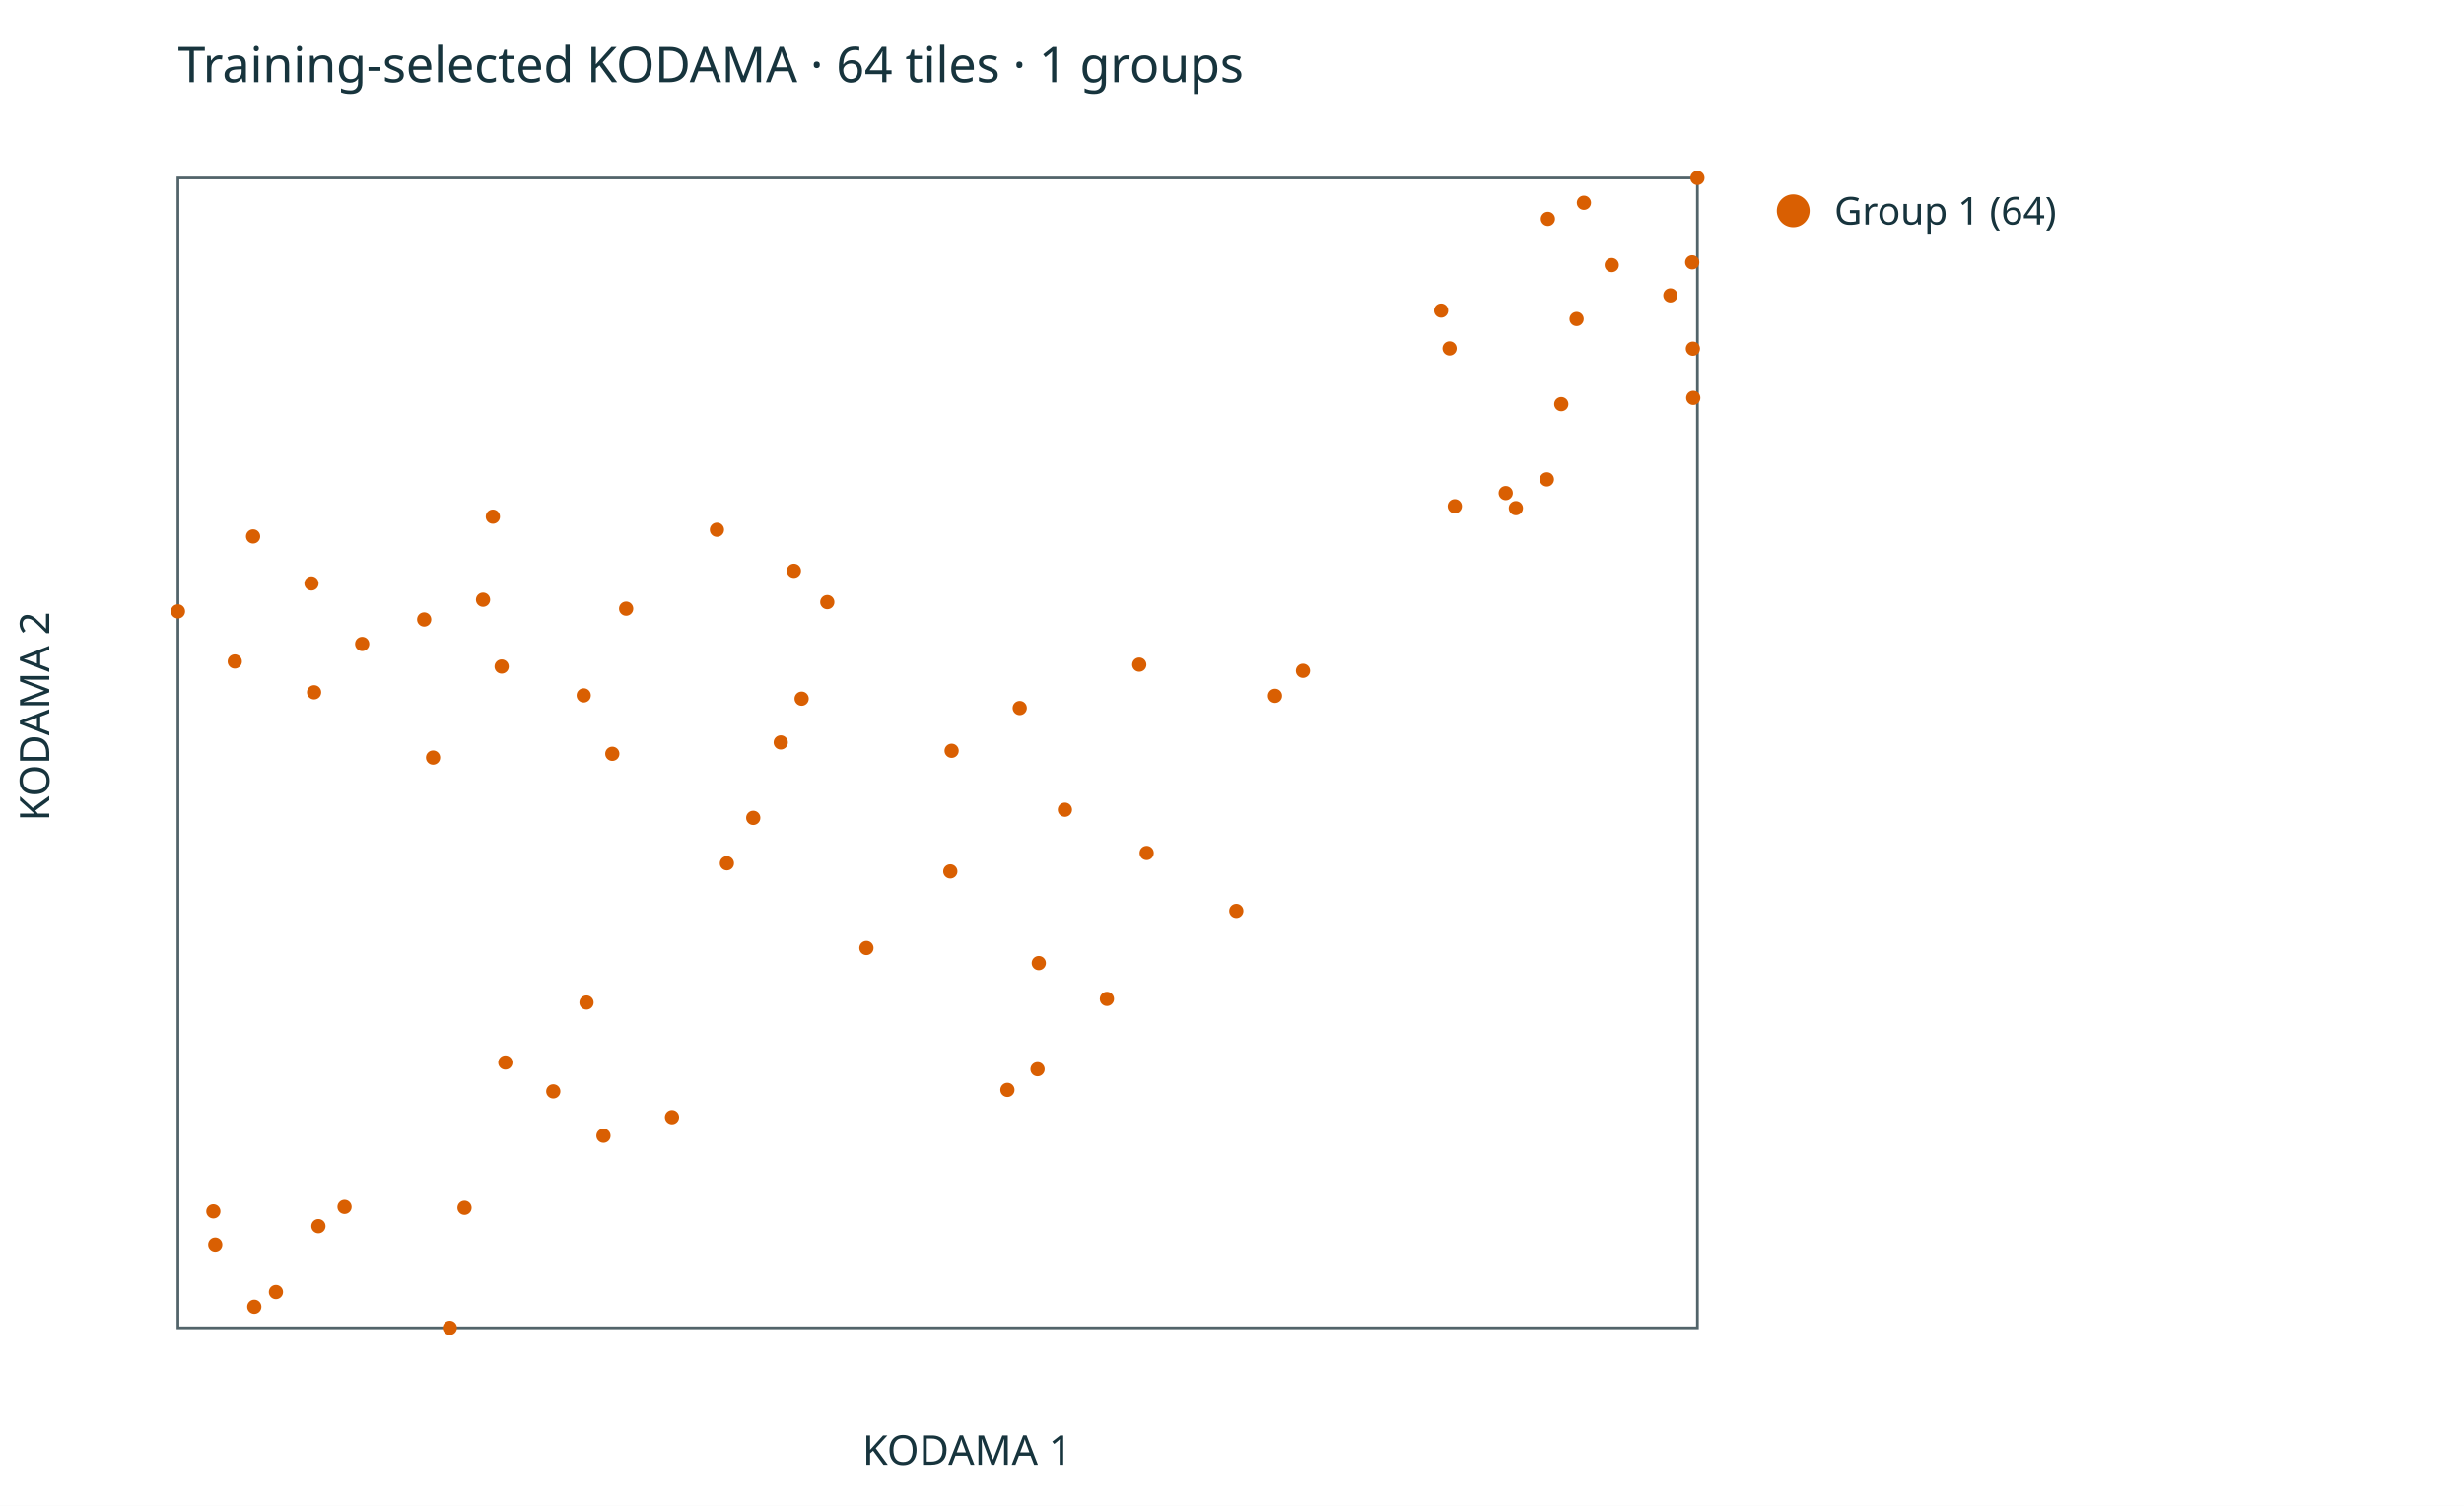
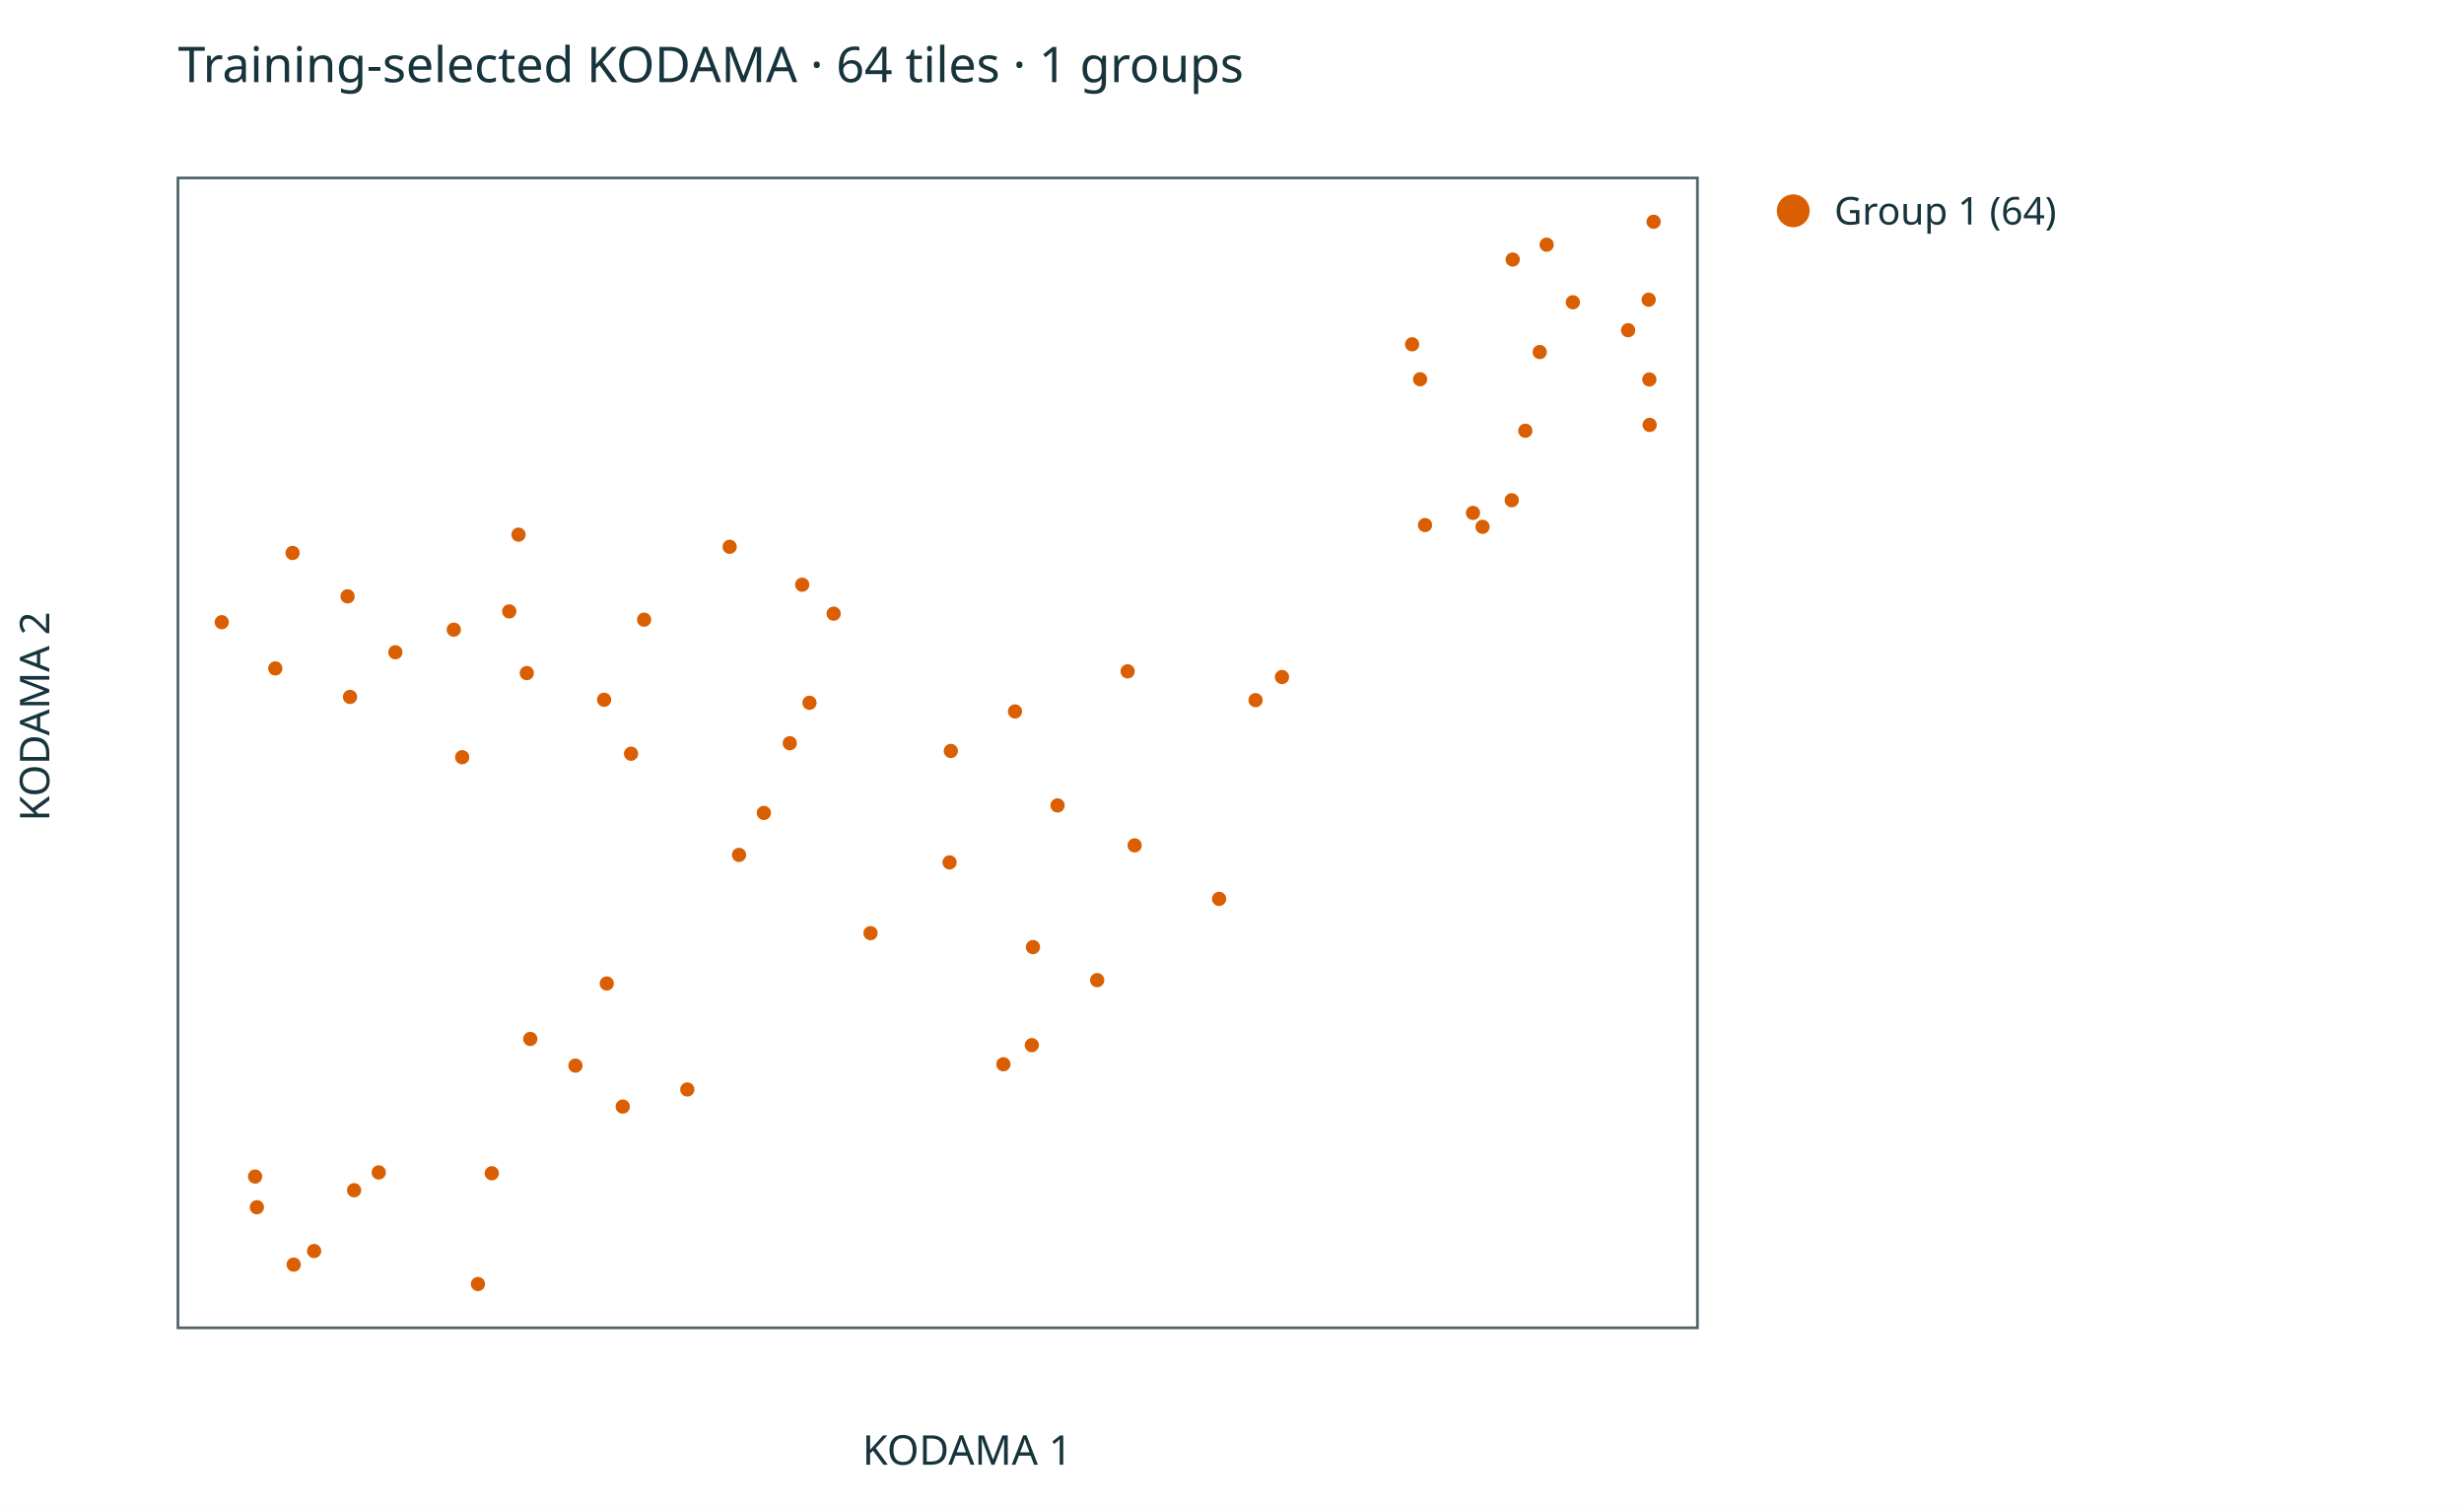
<svg xmlns="http://www.w3.org/2000/svg" width="900" height="550" viewBox="0 0 900 550">
  <rect width="900" height="550" fill="#fff" />
  <text x="65" y="30" font-family="sans-serif" font-size="18" fill="#17343d">Training-selected KODAMA · 64 tiles · 1 groups</text>
  <rect x="65" y="65" width="555" height="420" fill="#fff" stroke="#52646a" />
  <text x="315" y="535" font-family="sans-serif" font-size="15" fill="#17343d">KODAMA 1</text>
  <text x="18" y="300" transform="rotate(-90 18 300)" font-family="sans-serif" font-size="15" fill="#17343d">KODAMA 2</text>
-   <circle cx="388.97" cy="295.77" r="2.6" fill="#d95f02" />
-   <circle cx="618.09" cy="95.82" r="2.6" fill="#d95f02" />
-   <circle cx="529.49" cy="127.27" r="2.6" fill="#d95f02" />
-   <circle cx="465.71" cy="254.15" r="2.6" fill="#d95f02" />
-   <circle cx="553.69" cy="185.61" r="2.6" fill="#d95f02" />
-   <circle cx="475.95" cy="245.01" r="2.6" fill="#d95f02" />
-   <circle cx="618.47" cy="145.33" r="2.6" fill="#d95f02" />
-   <circle cx="575.87" cy="116.52" r="2.6" fill="#d95f02" />
-   <circle cx="618.34" cy="127.36" r="2.6" fill="#d95f02" />
-   <circle cx="610.12" cy="107.89" r="2.6" fill="#d95f02" />
-   <circle cx="578.54" cy="74.06" r="2.6" fill="#d95f02" />
-   <circle cx="526.39" cy="113.45" r="2.6" fill="#d95f02" />
-   <circle cx="213.21" cy="253.99" r="2.6" fill="#d95f02" />
-   <circle cx="549.98" cy="180.11" r="2.6" fill="#d95f02" />
-   <circle cx="565.01" cy="175.11" r="2.6" fill="#d95f02" />
-   <circle cx="531.40" cy="184.92" r="2.6" fill="#d95f02" />
-   <circle cx="164.31" cy="485.00" r="2.6" fill="#d95f02" />
-   <circle cx="347.59" cy="274.23" r="2.6" fill="#d95f02" />
-   <circle cx="416.13" cy="242.76" r="2.6" fill="#d95f02" />
-   <circle cx="451.58" cy="332.72" r="2.6" fill="#d95f02" />
-   <circle cx="418.83" cy="311.57" r="2.6" fill="#d95f02" />
-   <circle cx="565.38" cy="79.94" r="2.6" fill="#d95f02" />
-   <circle cx="588.70" cy="96.83" r="2.6" fill="#d95f02" />
-   <circle cx="183.24" cy="243.45" r="2.6" fill="#d95f02" />
-   <circle cx="77.93" cy="442.51" r="2.6" fill="#d95f02" />
-   <circle cx="275.13" cy="298.74" r="2.6" fill="#d95f02" />
-   <circle cx="220.42" cy="414.85" r="2.6" fill="#d95f02" />
-   <circle cx="372.47" cy="258.61" r="2.6" fill="#d95f02" />
-   <circle cx="620.00" cy="65.00" r="2.6" fill="#d95f02" />
-   <circle cx="570.27" cy="147.62" r="2.6" fill="#d95f02" />
-   <circle cx="158.19" cy="276.71" r="2.6" fill="#d95f02" />
-   <circle cx="404.32" cy="364.86" r="2.6" fill="#d95f02" />
-   <circle cx="289.98" cy="208.50" r="2.6" fill="#d95f02" />
-   <circle cx="245.45" cy="408.08" r="2.6" fill="#d95f02" />
-   <circle cx="116.30" cy="447.91" r="2.6" fill="#d95f02" />
-   <circle cx="169.67" cy="441.21" r="2.6" fill="#d95f02" />
-   <circle cx="265.50" cy="315.33" r="2.6" fill="#d95f02" />
-   <circle cx="347.11" cy="318.30" r="2.6" fill="#d95f02" />
-   <circle cx="114.72" cy="252.86" r="2.6" fill="#d95f02" />
-   <circle cx="378.98" cy="390.55" r="2.6" fill="#d95f02" />
-   <circle cx="176.44" cy="219.06" r="2.6" fill="#d95f02" />
-   <circle cx="292.80" cy="255.19" r="2.6" fill="#d95f02" />
-   <circle cx="92.88" cy="477.33" r="2.6" fill="#d95f02" />
-   <circle cx="202.09" cy="398.65" r="2.6" fill="#d95f02" />
-   <circle cx="132.29" cy="235.21" r="2.6" fill="#d95f02" />
-   <circle cx="65.00" cy="223.32" r="2.6" fill="#d95f02" />
-   <circle cx="154.94" cy="226.28" r="2.6" fill="#d95f02" />
-   <circle cx="379.43" cy="351.78" r="2.6" fill="#d95f02" />
-   <circle cx="85.76" cy="241.61" r="2.6" fill="#d95f02" />
-   <circle cx="228.71" cy="222.33" r="2.6" fill="#d95f02" />
-   <circle cx="100.79" cy="471.96" r="2.6" fill="#d95f02" />
-   <circle cx="214.23" cy="366.18" r="2.6" fill="#d95f02" />
-   <circle cx="285.18" cy="271.18" r="2.6" fill="#d95f02" />
-   <circle cx="113.77" cy="213.11" r="2.6" fill="#d95f02" />
-   <circle cx="92.44" cy="195.95" r="2.6" fill="#d95f02" />
-   <circle cx="223.65" cy="275.33" r="2.6" fill="#d95f02" />
-   <circle cx="261.87" cy="193.51" r="2.6" fill="#d95f02" />
-   <circle cx="78.62" cy="454.64" r="2.6" fill="#d95f02" />
-   <circle cx="184.59" cy="388.10" r="2.6" fill="#d95f02" />
-   <circle cx="125.85" cy="440.88" r="2.6" fill="#d95f02" />
-   <circle cx="316.47" cy="346.27" r="2.6" fill="#d95f02" />
-   <circle cx="367.97" cy="398.11" r="2.6" fill="#d95f02" />
-   <circle cx="302.18" cy="219.94" r="2.6" fill="#d95f02" />
-   <circle cx="180.03" cy="188.72" r="2.6" fill="#d95f02" />
+   <circle cx="386.29" cy="294.19" r="2.6" fill="#d95f02" />
+   <circle cx="602.20" cy="109.47" r="2.6" fill="#d95f02" />
+   <circle cx="518.71" cy="138.53" r="2.6" fill="#d95f02" />
+   <circle cx="458.61" cy="255.74" r="2.6" fill="#d95f02" />
+   <circle cx="541.51" cy="192.42" r="2.6" fill="#d95f02" />
+   <circle cx="468.26" cy="247.29" r="2.6" fill="#d95f02" />
+   <circle cx="602.56" cy="155.21" r="2.6" fill="#d95f02" />
+   <circle cx="562.41" cy="128.59" r="2.6" fill="#d95f02" />
+   <circle cx="602.44" cy="138.61" r="2.6" fill="#d95f02" />
+   <circle cx="594.69" cy="120.62" r="2.6" fill="#d95f02" />
+   <circle cx="564.93" cy="89.37" r="2.6" fill="#d95f02" />
+   <circle cx="515.79" cy="125.76" r="2.6" fill="#d95f02" />
+   <circle cx="220.66" cy="255.59" r="2.6" fill="#d95f02" />
+   <circle cx="538.02" cy="187.34" r="2.6" fill="#d95f02" />
+   <circle cx="552.18" cy="182.72" r="2.6" fill="#d95f02" />
+   <circle cx="520.51" cy="191.78" r="2.6" fill="#d95f02" />
+   <circle cx="174.58" cy="469.00" r="2.6" fill="#d95f02" />
+   <circle cx="347.30" cy="274.29" r="2.6" fill="#d95f02" />
+   <circle cx="411.88" cy="245.22" r="2.6" fill="#d95f02" />
+   <circle cx="445.29" cy="328.32" r="2.6" fill="#d95f02" />
+   <circle cx="414.43" cy="308.78" r="2.6" fill="#d95f02" />
+   <circle cx="552.53" cy="94.80" r="2.6" fill="#d95f02" />
+   <circle cx="574.50" cy="110.40" r="2.6" fill="#d95f02" />
+   <circle cx="192.42" cy="245.85" r="2.6" fill="#d95f02" />
+   <circle cx="93.18" cy="429.75" r="2.6" fill="#d95f02" />
+   <circle cx="279.01" cy="296.93" r="2.6" fill="#d95f02" />
+   <circle cx="227.46" cy="404.19" r="2.6" fill="#d95f02" />
+   <circle cx="370.74" cy="259.86" r="2.6" fill="#d95f02" />
+   <circle cx="604.00" cy="81.00" r="2.6" fill="#d95f02" />
+   <circle cx="557.14" cy="157.33" r="2.6" fill="#d95f02" />
+   <circle cx="168.82" cy="276.58" r="2.6" fill="#d95f02" />
+   <circle cx="400.76" cy="358.01" r="2.6" fill="#d95f02" />
+   <circle cx="293.01" cy="213.57" r="2.6" fill="#d95f02" />
+   <circle cx="251.05" cy="397.94" r="2.6" fill="#d95f02" />
+   <circle cx="129.34" cy="434.74" r="2.6" fill="#d95f02" />
+   <circle cx="179.63" cy="428.55" r="2.6" fill="#d95f02" />
+   <circle cx="269.94" cy="312.26" r="2.6" fill="#d95f02" />
+   <circle cx="346.84" cy="315.00" r="2.6" fill="#d95f02" />
+   <circle cx="127.85" cy="254.55" r="2.6" fill="#d95f02" />
+   <circle cx="376.88" cy="381.75" r="2.6" fill="#d95f02" />
+   <circle cx="186.01" cy="223.32" r="2.6" fill="#d95f02" />
+   <circle cx="295.67" cy="256.70" r="2.6" fill="#d95f02" />
+   <circle cx="107.27" cy="461.91" r="2.6" fill="#d95f02" />
+   <circle cx="210.19" cy="389.23" r="2.6" fill="#d95f02" />
+   <circle cx="144.41" cy="238.24" r="2.6" fill="#d95f02" />
+   <circle cx="81.00" cy="227.26" r="2.6" fill="#d95f02" />
+   <circle cx="165.75" cy="229.99" r="2.6" fill="#d95f02" />
+   <circle cx="377.30" cy="345.93" r="2.6" fill="#d95f02" />
+   <circle cx="100.56" cy="244.15" r="2.6" fill="#d95f02" />
+   <circle cx="235.27" cy="226.34" r="2.6" fill="#d95f02" />
+   <circle cx="114.73" cy="456.95" r="2.6" fill="#d95f02" />
+   <circle cx="221.63" cy="359.23" r="2.6" fill="#d95f02" />
+   <circle cx="288.48" cy="271.47" r="2.6" fill="#d95f02" />
+   <circle cx="126.96" cy="217.83" r="2.6" fill="#d95f02" />
+   <circle cx="106.86" cy="201.97" r="2.6" fill="#d95f02" />
+   <circle cx="230.50" cy="275.30" r="2.6" fill="#d95f02" />
+   <circle cx="266.52" cy="199.72" r="2.6" fill="#d95f02" />
+   <circle cx="93.83" cy="440.95" r="2.6" fill="#d95f02" />
+   <circle cx="193.69" cy="379.48" r="2.6" fill="#d95f02" />
+   <circle cx="138.34" cy="428.24" r="2.6" fill="#d95f02" />
+   <circle cx="317.97" cy="340.84" r="2.6" fill="#d95f02" />
+   <circle cx="366.50" cy="388.73" r="2.6" fill="#d95f02" />
+   <circle cx="304.50" cy="224.14" r="2.6" fill="#d95f02" />
+   <circle cx="189.40" cy="195.29" r="2.6" fill="#d95f02" />
  <circle cx="655" cy="77" r="6" fill="#d95f02" />
  <text x="670" y="82" font-family="sans-serif" font-size="14" fill="#17343d">Group 1 (64)</text>
</svg>
